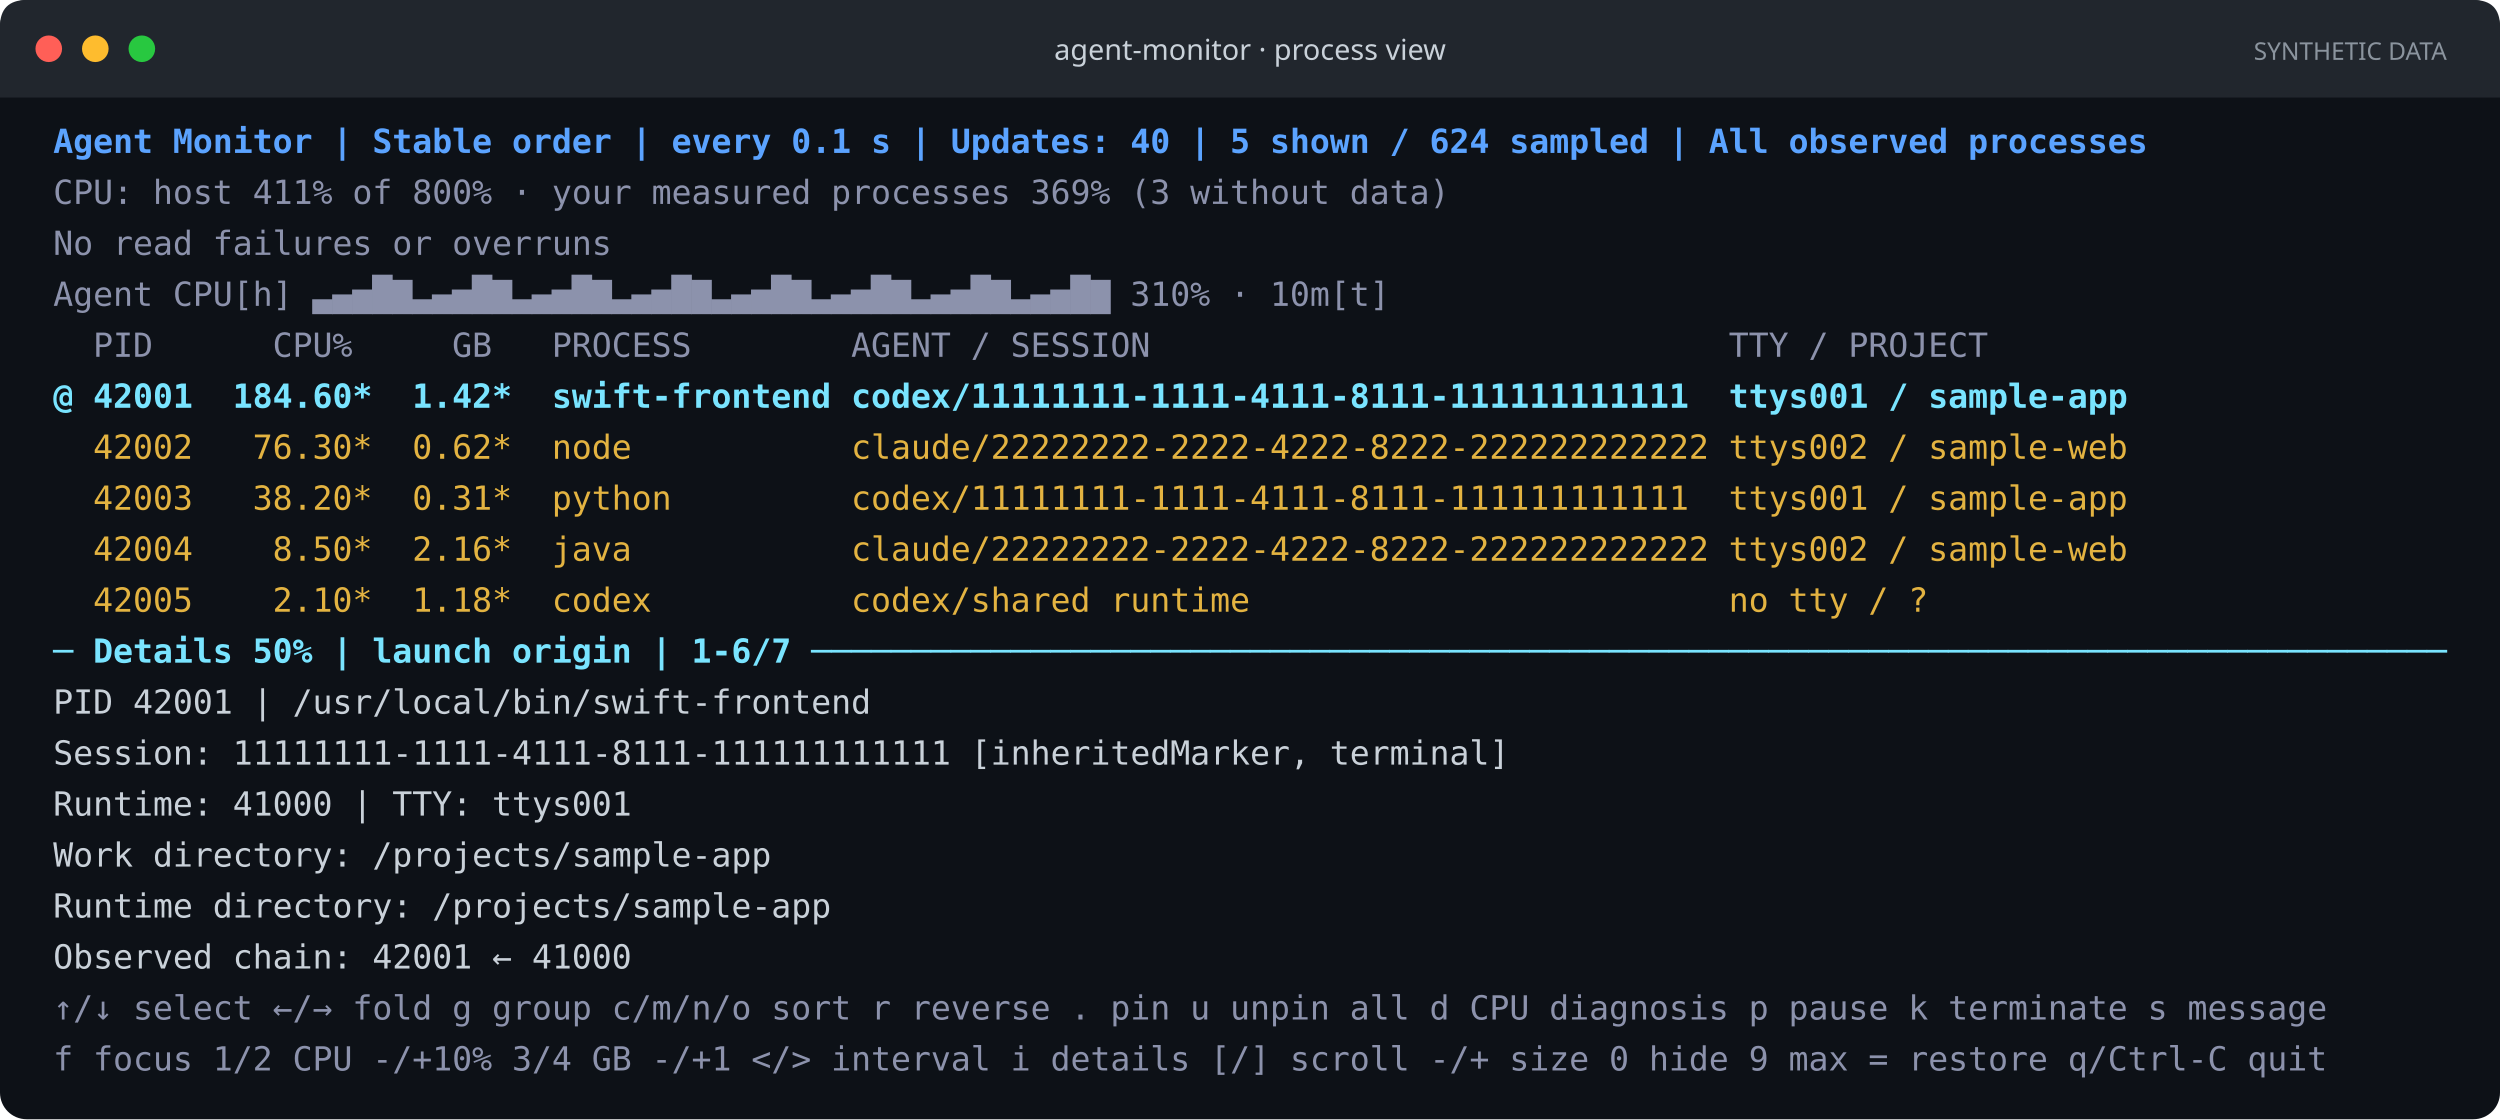
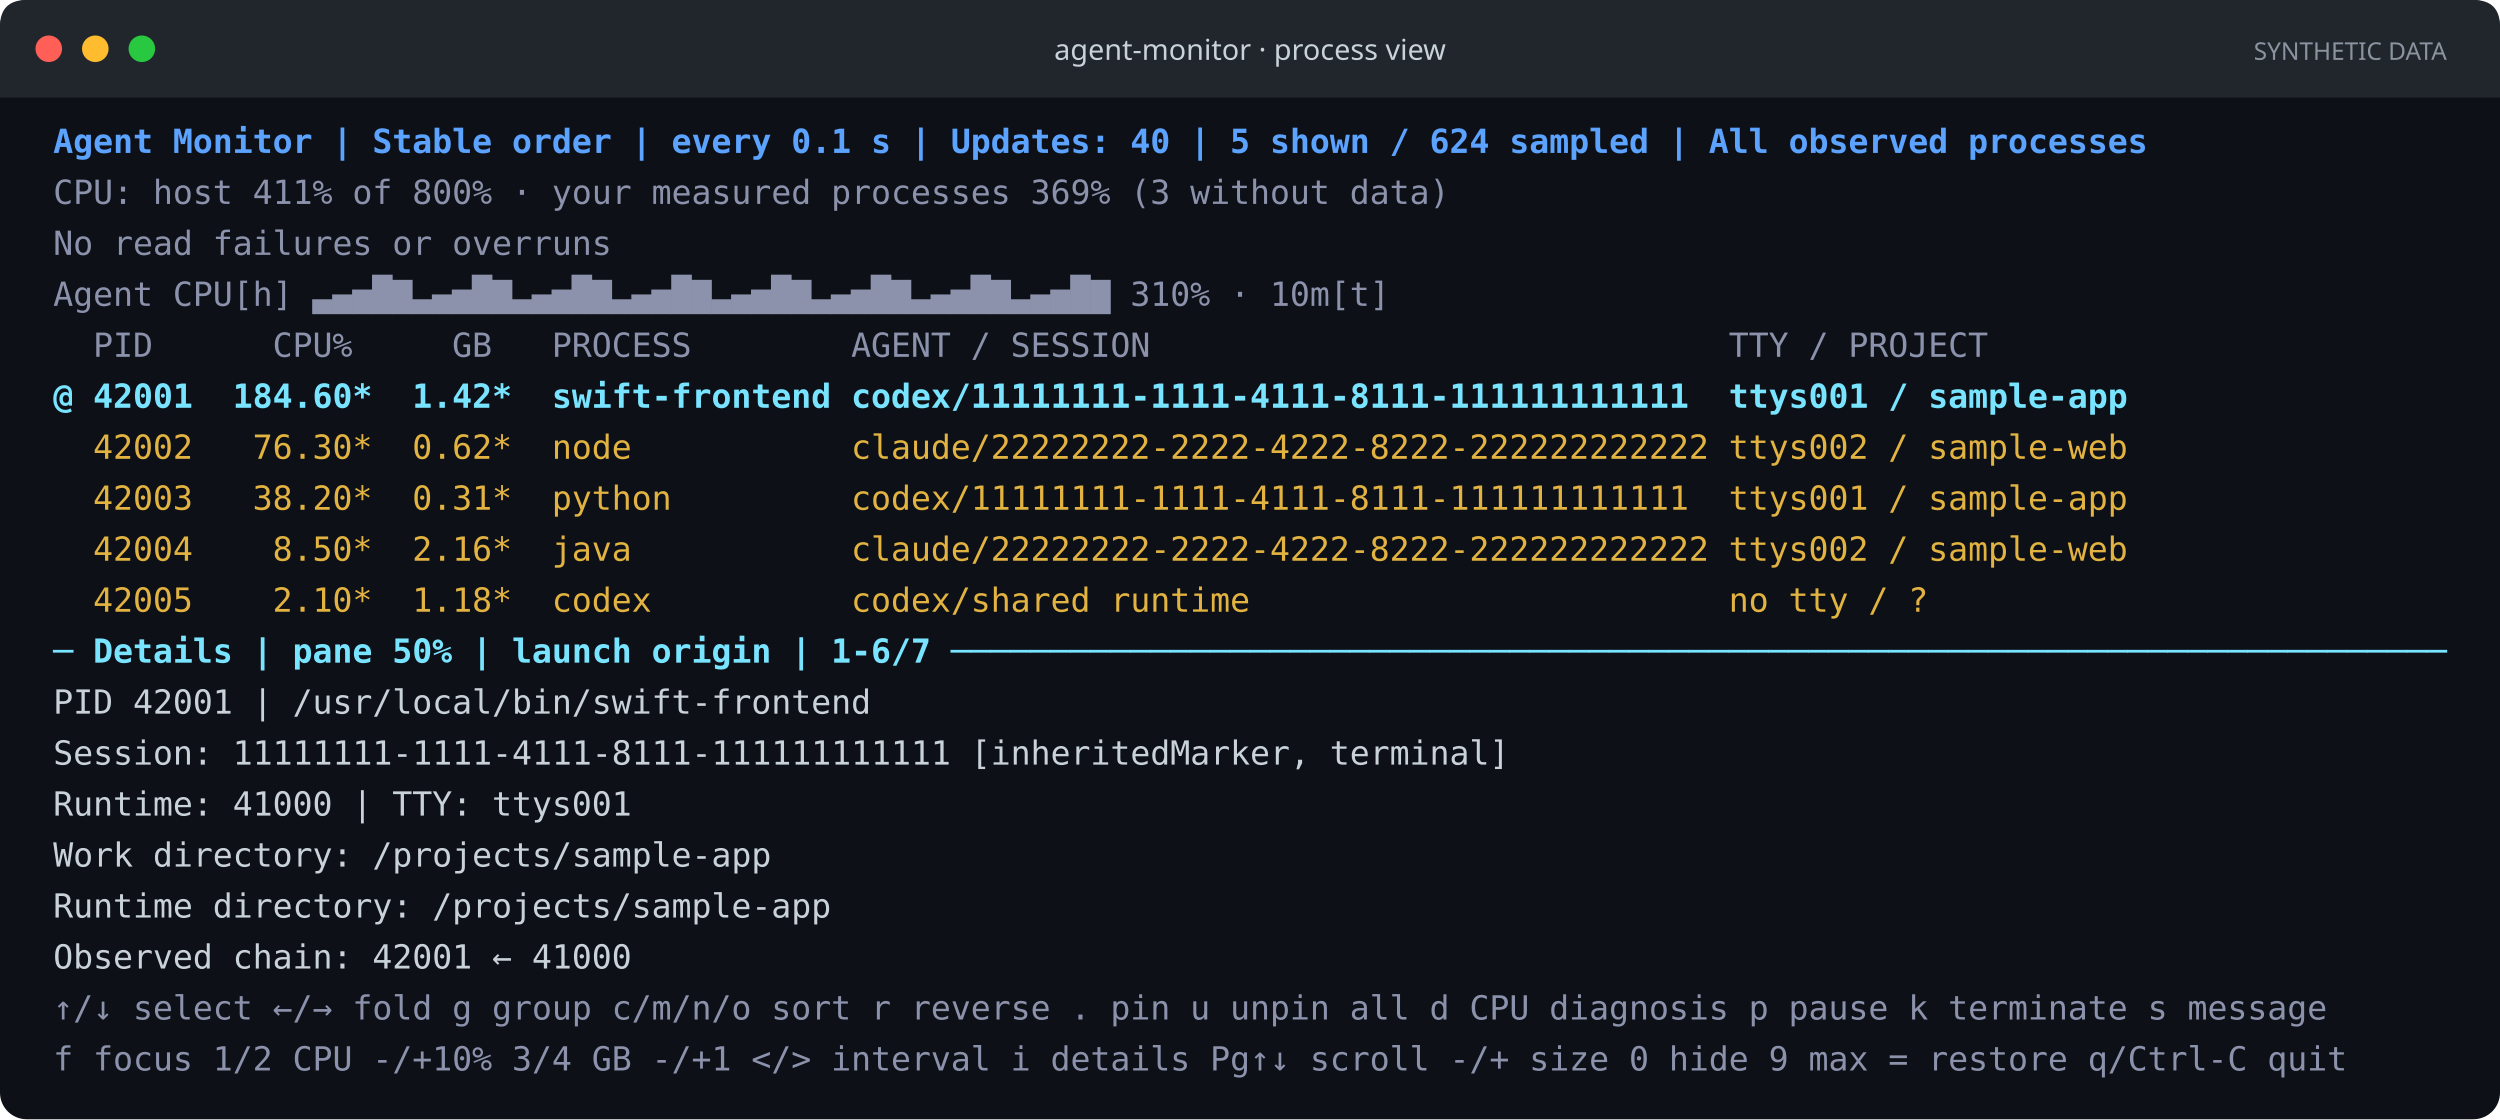
<svg xmlns="http://www.w3.org/2000/svg" width="1128" height="505" viewBox="0 0 1128 505" role="img" aria-labelledby="title description">
  <rect width="1128" height="505" rx="12" fill="#0d1117" />
  <path d="M12 0H1116Q1128 0 1128 12V44H0V12Q0 0 12 0Z" fill="#21262d" />
  <circle cx="22" cy="22" r="6" fill="#ff5f57" />
  <circle cx="43" cy="22" r="6" fill="#febc2e" />
  <circle cx="64" cy="22" r="6" fill="#28c840" />
  <text x="564" y="27" text-anchor="middle" fill="#c9d1d9" font-family="sans-serif" font-size="13">agent-monitor · process view</text>
  <text x="1104" y="27" text-anchor="end" fill="#8b949e" font-family="sans-serif" font-size="11">SYNTHETIC DATA</text>
  <g font-family="Menlo, DejaVu Sans Mono, monospace" font-size="15">
    <text y="69" fill="#5ba3ff" font-weight="bold" aria-label="Agent Monitor | Stable order | every 0.1 s | Updates: 40 | 5 shown / 624 sampled | All observed processes">
      <tspan x="24">A</tspan>
      <tspan x="33">g</tspan>
      <tspan x="42">e</tspan>
      <tspan x="51">n</tspan>
      <tspan x="60">t</tspan>
      <tspan x="78">M</tspan>
      <tspan x="87">o</tspan>
      <tspan x="96">n</tspan>
      <tspan x="105">i</tspan>
      <tspan x="114">t</tspan>
      <tspan x="123">o</tspan>
      <tspan x="132">r</tspan>
      <tspan x="150">|</tspan>
      <tspan x="168">S</tspan>
      <tspan x="177">t</tspan>
      <tspan x="186">a</tspan>
      <tspan x="195">b</tspan>
      <tspan x="204">l</tspan>
      <tspan x="213">e</tspan>
      <tspan x="231">o</tspan>
      <tspan x="240">r</tspan>
      <tspan x="249">d</tspan>
      <tspan x="258">e</tspan>
      <tspan x="267">r</tspan>
      <tspan x="285">|</tspan>
      <tspan x="303">e</tspan>
      <tspan x="312">v</tspan>
      <tspan x="321">e</tspan>
      <tspan x="330">r</tspan>
      <tspan x="339">y</tspan>
      <tspan x="357">0</tspan>
      <tspan x="366">.</tspan>
      <tspan x="375">1</tspan>
      <tspan x="393">s</tspan>
      <tspan x="411">|</tspan>
      <tspan x="429">U</tspan>
      <tspan x="438">p</tspan>
      <tspan x="447">d</tspan>
      <tspan x="456">a</tspan>
      <tspan x="465">t</tspan>
      <tspan x="474">e</tspan>
      <tspan x="483">s</tspan>
      <tspan x="492">:</tspan>
      <tspan x="510">4</tspan>
      <tspan x="519">0</tspan>
      <tspan x="537">|</tspan>
      <tspan x="555">5</tspan>
      <tspan x="573">s</tspan>
      <tspan x="582">h</tspan>
      <tspan x="591">o</tspan>
      <tspan x="600">w</tspan>
      <tspan x="609">n</tspan>
      <tspan x="627">/</tspan>
      <tspan x="645">6</tspan>
      <tspan x="654">2</tspan>
      <tspan x="663">4</tspan>
      <tspan x="681">s</tspan>
      <tspan x="690">a</tspan>
      <tspan x="699">m</tspan>
      <tspan x="708">p</tspan>
      <tspan x="717">l</tspan>
      <tspan x="726">e</tspan>
      <tspan x="735">d</tspan>
      <tspan x="753">|</tspan>
      <tspan x="771">A</tspan>
      <tspan x="780">l</tspan>
      <tspan x="789">l</tspan>
      <tspan x="807">o</tspan>
      <tspan x="816">b</tspan>
      <tspan x="825">s</tspan>
      <tspan x="834">e</tspan>
      <tspan x="843">r</tspan>
      <tspan x="852">v</tspan>
      <tspan x="861">e</tspan>
      <tspan x="870">d</tspan>
      <tspan x="888">p</tspan>
      <tspan x="897">r</tspan>
      <tspan x="906">o</tspan>
      <tspan x="915">c</tspan>
      <tspan x="924">e</tspan>
      <tspan x="933">s</tspan>
      <tspan x="942">s</tspan>
      <tspan x="951">e</tspan>
      <tspan x="960">s</tspan>
    </text>
    <text y="92" fill="#8c92ac" font-weight="normal" aria-label="CPU: host 411% of 800% · your measured processes 369% (3 without data)">
      <tspan x="24">C</tspan>
      <tspan x="33">P</tspan>
      <tspan x="42">U</tspan>
      <tspan x="51">:</tspan>
      <tspan x="69">h</tspan>
      <tspan x="78">o</tspan>
      <tspan x="87">s</tspan>
      <tspan x="96">t</tspan>
      <tspan x="114">4</tspan>
      <tspan x="123">1</tspan>
      <tspan x="132">1</tspan>
      <tspan x="141">%</tspan>
      <tspan x="159">o</tspan>
      <tspan x="168">f</tspan>
      <tspan x="186">8</tspan>
      <tspan x="195">0</tspan>
      <tspan x="204">0</tspan>
      <tspan x="213">%</tspan>
      <tspan x="231">·</tspan>
      <tspan x="249">y</tspan>
      <tspan x="258">o</tspan>
      <tspan x="267">u</tspan>
      <tspan x="276">r</tspan>
      <tspan x="294">m</tspan>
      <tspan x="303">e</tspan>
      <tspan x="312">a</tspan>
      <tspan x="321">s</tspan>
      <tspan x="330">u</tspan>
      <tspan x="339">r</tspan>
      <tspan x="348">e</tspan>
      <tspan x="357">d</tspan>
      <tspan x="375">p</tspan>
      <tspan x="384">r</tspan>
      <tspan x="393">o</tspan>
      <tspan x="402">c</tspan>
      <tspan x="411">e</tspan>
      <tspan x="420">s</tspan>
      <tspan x="429">s</tspan>
      <tspan x="438">e</tspan>
      <tspan x="447">s</tspan>
      <tspan x="465">3</tspan>
      <tspan x="474">6</tspan>
      <tspan x="483">9</tspan>
      <tspan x="492">%</tspan>
      <tspan x="510">(</tspan>
      <tspan x="519">3</tspan>
      <tspan x="537">w</tspan>
      <tspan x="546">i</tspan>
      <tspan x="555">t</tspan>
      <tspan x="564">h</tspan>
      <tspan x="573">o</tspan>
      <tspan x="582">u</tspan>
      <tspan x="591">t</tspan>
      <tspan x="609">d</tspan>
      <tspan x="618">a</tspan>
      <tspan x="627">t</tspan>
      <tspan x="636">a</tspan>
      <tspan x="645">)</tspan>
    </text>
    <text y="115" fill="#8c92ac" font-weight="normal" aria-label="No read failures or overruns">
      <tspan x="24">N</tspan>
      <tspan x="33">o</tspan>
      <tspan x="51">r</tspan>
      <tspan x="60">e</tspan>
      <tspan x="69">a</tspan>
      <tspan x="78">d</tspan>
      <tspan x="96">f</tspan>
      <tspan x="105">a</tspan>
      <tspan x="114">i</tspan>
      <tspan x="123">l</tspan>
      <tspan x="132">u</tspan>
      <tspan x="141">r</tspan>
      <tspan x="150">e</tspan>
      <tspan x="159">s</tspan>
      <tspan x="177">o</tspan>
      <tspan x="186">r</tspan>
      <tspan x="204">o</tspan>
      <tspan x="213">v</tspan>
      <tspan x="222">e</tspan>
      <tspan x="231">r</tspan>
      <tspan x="240">r</tspan>
      <tspan x="249">u</tspan>
      <tspan x="258">n</tspan>
      <tspan x="267">s</tspan>
    </text>
    <text y="138" fill="#8c92ac" font-weight="normal" aria-label="Agent CPU[h] ▃▄▅█▇▃▄▅█▇▃▄▅█▇▃▄▅█▇▃▄▅█▇▃▄▅█▇▃▄▅█▇▃▄▅█▇ 310% · 10m[t]">
      <tspan x="24">A</tspan>
      <tspan x="33">g</tspan>
      <tspan x="42">e</tspan>
      <tspan x="51">n</tspan>
      <tspan x="60">t</tspan>
      <tspan x="78">C</tspan>
      <tspan x="87">P</tspan>
      <tspan x="96">U</tspan>
      <tspan x="105">[</tspan>
      <tspan x="114">h</tspan>
      <tspan x="123">]</tspan>
      <tspan x="141">▃</tspan>
      <tspan x="150">▄</tspan>
      <tspan x="159">▅</tspan>
      <tspan x="168">█</tspan>
      <tspan x="177">▇</tspan>
      <tspan x="186">▃</tspan>
      <tspan x="195">▄</tspan>
      <tspan x="204">▅</tspan>
      <tspan x="213">█</tspan>
      <tspan x="222">▇</tspan>
      <tspan x="231">▃</tspan>
      <tspan x="240">▄</tspan>
      <tspan x="249">▅</tspan>
      <tspan x="258">█</tspan>
      <tspan x="267">▇</tspan>
      <tspan x="276">▃</tspan>
      <tspan x="285">▄</tspan>
      <tspan x="294">▅</tspan>
      <tspan x="303">█</tspan>
      <tspan x="312">▇</tspan>
      <tspan x="321">▃</tspan>
      <tspan x="330">▄</tspan>
      <tspan x="339">▅</tspan>
      <tspan x="348">█</tspan>
      <tspan x="357">▇</tspan>
      <tspan x="366">▃</tspan>
      <tspan x="375">▄</tspan>
      <tspan x="384">▅</tspan>
      <tspan x="393">█</tspan>
      <tspan x="402">▇</tspan>
      <tspan x="411">▃</tspan>
      <tspan x="420">▄</tspan>
      <tspan x="429">▅</tspan>
      <tspan x="438">█</tspan>
      <tspan x="447">▇</tspan>
      <tspan x="456">▃</tspan>
      <tspan x="465">▄</tspan>
      <tspan x="474">▅</tspan>
      <tspan x="483">█</tspan>
      <tspan x="492">▇</tspan>
      <tspan x="510">3</tspan>
      <tspan x="519">1</tspan>
      <tspan x="528">0</tspan>
      <tspan x="537">%</tspan>
      <tspan x="555">·</tspan>
      <tspan x="573">1</tspan>
      <tspan x="582">0</tspan>
      <tspan x="591">m</tspan>
      <tspan x="600">[</tspan>
      <tspan x="609">t</tspan>
      <tspan x="618">]</tspan>
    </text>
    <text y="161" fill="#8c92ac" font-weight="normal" aria-label="  PID      CPU%     GB   PROCESS        AGENT / SESSION                             TTY / PROJECT">
      <tspan x="42">P</tspan>
      <tspan x="51">I</tspan>
      <tspan x="60">D</tspan>
      <tspan x="123">C</tspan>
      <tspan x="132">P</tspan>
      <tspan x="141">U</tspan>
      <tspan x="150">%</tspan>
      <tspan x="204">G</tspan>
      <tspan x="213">B</tspan>
      <tspan x="249">P</tspan>
      <tspan x="258">R</tspan>
      <tspan x="267">O</tspan>
      <tspan x="276">C</tspan>
      <tspan x="285">E</tspan>
      <tspan x="294">S</tspan>
      <tspan x="303">S</tspan>
      <tspan x="384">A</tspan>
      <tspan x="393">G</tspan>
      <tspan x="402">E</tspan>
      <tspan x="411">N</tspan>
      <tspan x="420">T</tspan>
      <tspan x="438">/</tspan>
      <tspan x="456">S</tspan>
      <tspan x="465">E</tspan>
      <tspan x="474">S</tspan>
      <tspan x="483">S</tspan>
      <tspan x="492">I</tspan>
      <tspan x="501">O</tspan>
      <tspan x="510">N</tspan>
      <tspan x="780">T</tspan>
      <tspan x="789">T</tspan>
      <tspan x="798">Y</tspan>
      <tspan x="816">/</tspan>
      <tspan x="834">P</tspan>
      <tspan x="843">R</tspan>
      <tspan x="852">O</tspan>
      <tspan x="861">J</tspan>
      <tspan x="870">E</tspan>
      <tspan x="879">C</tspan>
      <tspan x="888">T</tspan>
    </text>
    <text y="184" fill="#79e4ff" font-weight="bold" aria-label="@ 42001  184.60*  1.42*  swift-frontend codex/11111111-1111-4111-8111-111111111111  ttys001 / sample-app">
      <tspan x="24">@</tspan>
      <tspan x="42">4</tspan>
      <tspan x="51">2</tspan>
      <tspan x="60">0</tspan>
      <tspan x="69">0</tspan>
      <tspan x="78">1</tspan>
      <tspan x="105">1</tspan>
      <tspan x="114">8</tspan>
      <tspan x="123">4</tspan>
      <tspan x="132">.</tspan>
      <tspan x="141">6</tspan>
      <tspan x="150">0</tspan>
      <tspan x="159">*</tspan>
      <tspan x="186">1</tspan>
      <tspan x="195">.</tspan>
      <tspan x="204">4</tspan>
      <tspan x="213">2</tspan>
      <tspan x="222">*</tspan>
      <tspan x="249">s</tspan>
      <tspan x="258">w</tspan>
      <tspan x="267">i</tspan>
      <tspan x="276">f</tspan>
      <tspan x="285">t</tspan>
      <tspan x="294">-</tspan>
      <tspan x="303">f</tspan>
      <tspan x="312">r</tspan>
      <tspan x="321">o</tspan>
      <tspan x="330">n</tspan>
      <tspan x="339">t</tspan>
      <tspan x="348">e</tspan>
      <tspan x="357">n</tspan>
      <tspan x="366">d</tspan>
      <tspan x="384">c</tspan>
      <tspan x="393">o</tspan>
      <tspan x="402">d</tspan>
      <tspan x="411">e</tspan>
      <tspan x="420">x</tspan>
      <tspan x="429">/</tspan>
      <tspan x="438">1</tspan>
      <tspan x="447">1</tspan>
      <tspan x="456">1</tspan>
      <tspan x="465">1</tspan>
      <tspan x="474">1</tspan>
      <tspan x="483">1</tspan>
      <tspan x="492">1</tspan>
      <tspan x="501">1</tspan>
      <tspan x="510">-</tspan>
      <tspan x="519">1</tspan>
      <tspan x="528">1</tspan>
      <tspan x="537">1</tspan>
      <tspan x="546">1</tspan>
      <tspan x="555">-</tspan>
      <tspan x="564">4</tspan>
      <tspan x="573">1</tspan>
      <tspan x="582">1</tspan>
      <tspan x="591">1</tspan>
      <tspan x="600">-</tspan>
      <tspan x="609">8</tspan>
      <tspan x="618">1</tspan>
      <tspan x="627">1</tspan>
      <tspan x="636">1</tspan>
      <tspan x="645">-</tspan>
      <tspan x="654">1</tspan>
      <tspan x="663">1</tspan>
      <tspan x="672">1</tspan>
      <tspan x="681">1</tspan>
      <tspan x="690">1</tspan>
      <tspan x="699">1</tspan>
      <tspan x="708">1</tspan>
      <tspan x="717">1</tspan>
      <tspan x="726">1</tspan>
      <tspan x="735">1</tspan>
      <tspan x="744">1</tspan>
      <tspan x="753">1</tspan>
      <tspan x="780">t</tspan>
      <tspan x="789">t</tspan>
      <tspan x="798">y</tspan>
      <tspan x="807">s</tspan>
      <tspan x="816">0</tspan>
      <tspan x="825">0</tspan>
      <tspan x="834">1</tspan>
      <tspan x="852">/</tspan>
      <tspan x="870">s</tspan>
      <tspan x="879">a</tspan>
      <tspan x="888">m</tspan>
      <tspan x="897">p</tspan>
      <tspan x="906">l</tspan>
      <tspan x="915">e</tspan>
      <tspan x="924">-</tspan>
      <tspan x="933">a</tspan>
      <tspan x="942">p</tspan>
      <tspan x="951">p</tspan>
    </text>
    <text y="207" fill="#e3b341" font-weight="normal" aria-label="  42002   76.30*  0.62*  node           claude/22222222-2222-4222-8222-222222222222 ttys002 / sample-web">
      <tspan x="42">4</tspan>
      <tspan x="51">2</tspan>
      <tspan x="60">0</tspan>
      <tspan x="69">0</tspan>
      <tspan x="78">2</tspan>
      <tspan x="114">7</tspan>
      <tspan x="123">6</tspan>
      <tspan x="132">.</tspan>
      <tspan x="141">3</tspan>
      <tspan x="150">0</tspan>
      <tspan x="159">*</tspan>
      <tspan x="186">0</tspan>
      <tspan x="195">.</tspan>
      <tspan x="204">6</tspan>
      <tspan x="213">2</tspan>
      <tspan x="222">*</tspan>
      <tspan x="249">n</tspan>
      <tspan x="258">o</tspan>
      <tspan x="267">d</tspan>
      <tspan x="276">e</tspan>
      <tspan x="384">c</tspan>
      <tspan x="393">l</tspan>
      <tspan x="402">a</tspan>
      <tspan x="411">u</tspan>
      <tspan x="420">d</tspan>
      <tspan x="429">e</tspan>
      <tspan x="438">/</tspan>
      <tspan x="447">2</tspan>
      <tspan x="456">2</tspan>
      <tspan x="465">2</tspan>
      <tspan x="474">2</tspan>
      <tspan x="483">2</tspan>
      <tspan x="492">2</tspan>
      <tspan x="501">2</tspan>
      <tspan x="510">2</tspan>
      <tspan x="519">-</tspan>
      <tspan x="528">2</tspan>
      <tspan x="537">2</tspan>
      <tspan x="546">2</tspan>
      <tspan x="555">2</tspan>
      <tspan x="564">-</tspan>
      <tspan x="573">4</tspan>
      <tspan x="582">2</tspan>
      <tspan x="591">2</tspan>
      <tspan x="600">2</tspan>
      <tspan x="609">-</tspan>
      <tspan x="618">8</tspan>
      <tspan x="627">2</tspan>
      <tspan x="636">2</tspan>
      <tspan x="645">2</tspan>
      <tspan x="654">-</tspan>
      <tspan x="663">2</tspan>
      <tspan x="672">2</tspan>
      <tspan x="681">2</tspan>
      <tspan x="690">2</tspan>
      <tspan x="699">2</tspan>
      <tspan x="708">2</tspan>
      <tspan x="717">2</tspan>
      <tspan x="726">2</tspan>
      <tspan x="735">2</tspan>
      <tspan x="744">2</tspan>
      <tspan x="753">2</tspan>
      <tspan x="762">2</tspan>
      <tspan x="780">t</tspan>
      <tspan x="789">t</tspan>
      <tspan x="798">y</tspan>
      <tspan x="807">s</tspan>
      <tspan x="816">0</tspan>
      <tspan x="825">0</tspan>
      <tspan x="834">2</tspan>
      <tspan x="852">/</tspan>
      <tspan x="870">s</tspan>
      <tspan x="879">a</tspan>
      <tspan x="888">m</tspan>
      <tspan x="897">p</tspan>
      <tspan x="906">l</tspan>
      <tspan x="915">e</tspan>
      <tspan x="924">-</tspan>
      <tspan x="933">w</tspan>
      <tspan x="942">e</tspan>
      <tspan x="951">b</tspan>
    </text>
    <text y="230" fill="#e3b341" font-weight="normal" aria-label="  42003   38.20*  0.31*  python         codex/11111111-1111-4111-8111-111111111111  ttys001 / sample-app">
      <tspan x="42">4</tspan>
      <tspan x="51">2</tspan>
      <tspan x="60">0</tspan>
      <tspan x="69">0</tspan>
      <tspan x="78">3</tspan>
      <tspan x="114">3</tspan>
      <tspan x="123">8</tspan>
      <tspan x="132">.</tspan>
      <tspan x="141">2</tspan>
      <tspan x="150">0</tspan>
      <tspan x="159">*</tspan>
      <tspan x="186">0</tspan>
      <tspan x="195">.</tspan>
      <tspan x="204">3</tspan>
      <tspan x="213">1</tspan>
      <tspan x="222">*</tspan>
      <tspan x="249">p</tspan>
      <tspan x="258">y</tspan>
      <tspan x="267">t</tspan>
      <tspan x="276">h</tspan>
      <tspan x="285">o</tspan>
      <tspan x="294">n</tspan>
      <tspan x="384">c</tspan>
      <tspan x="393">o</tspan>
      <tspan x="402">d</tspan>
      <tspan x="411">e</tspan>
      <tspan x="420">x</tspan>
      <tspan x="429">/</tspan>
      <tspan x="438">1</tspan>
      <tspan x="447">1</tspan>
      <tspan x="456">1</tspan>
      <tspan x="465">1</tspan>
      <tspan x="474">1</tspan>
      <tspan x="483">1</tspan>
      <tspan x="492">1</tspan>
      <tspan x="501">1</tspan>
      <tspan x="510">-</tspan>
      <tspan x="519">1</tspan>
      <tspan x="528">1</tspan>
      <tspan x="537">1</tspan>
      <tspan x="546">1</tspan>
      <tspan x="555">-</tspan>
      <tspan x="564">4</tspan>
      <tspan x="573">1</tspan>
      <tspan x="582">1</tspan>
      <tspan x="591">1</tspan>
      <tspan x="600">-</tspan>
      <tspan x="609">8</tspan>
      <tspan x="618">1</tspan>
      <tspan x="627">1</tspan>
      <tspan x="636">1</tspan>
      <tspan x="645">-</tspan>
      <tspan x="654">1</tspan>
      <tspan x="663">1</tspan>
      <tspan x="672">1</tspan>
      <tspan x="681">1</tspan>
      <tspan x="690">1</tspan>
      <tspan x="699">1</tspan>
      <tspan x="708">1</tspan>
      <tspan x="717">1</tspan>
      <tspan x="726">1</tspan>
      <tspan x="735">1</tspan>
      <tspan x="744">1</tspan>
      <tspan x="753">1</tspan>
      <tspan x="780">t</tspan>
      <tspan x="789">t</tspan>
      <tspan x="798">y</tspan>
      <tspan x="807">s</tspan>
      <tspan x="816">0</tspan>
      <tspan x="825">0</tspan>
      <tspan x="834">1</tspan>
      <tspan x="852">/</tspan>
      <tspan x="870">s</tspan>
      <tspan x="879">a</tspan>
      <tspan x="888">m</tspan>
      <tspan x="897">p</tspan>
      <tspan x="906">l</tspan>
      <tspan x="915">e</tspan>
      <tspan x="924">-</tspan>
      <tspan x="933">a</tspan>
      <tspan x="942">p</tspan>
      <tspan x="951">p</tspan>
    </text>
    <text y="253" fill="#e3b341" font-weight="normal" aria-label="  42004    8.50*  2.16*  java           claude/22222222-2222-4222-8222-222222222222 ttys002 / sample-web">
      <tspan x="42">4</tspan>
      <tspan x="51">2</tspan>
      <tspan x="60">0</tspan>
      <tspan x="69">0</tspan>
      <tspan x="78">4</tspan>
      <tspan x="123">8</tspan>
      <tspan x="132">.</tspan>
      <tspan x="141">5</tspan>
      <tspan x="150">0</tspan>
      <tspan x="159">*</tspan>
      <tspan x="186">2</tspan>
      <tspan x="195">.</tspan>
      <tspan x="204">1</tspan>
      <tspan x="213">6</tspan>
      <tspan x="222">*</tspan>
      <tspan x="249">j</tspan>
      <tspan x="258">a</tspan>
      <tspan x="267">v</tspan>
      <tspan x="276">a</tspan>
      <tspan x="384">c</tspan>
      <tspan x="393">l</tspan>
      <tspan x="402">a</tspan>
      <tspan x="411">u</tspan>
      <tspan x="420">d</tspan>
      <tspan x="429">e</tspan>
      <tspan x="438">/</tspan>
      <tspan x="447">2</tspan>
      <tspan x="456">2</tspan>
      <tspan x="465">2</tspan>
      <tspan x="474">2</tspan>
      <tspan x="483">2</tspan>
      <tspan x="492">2</tspan>
      <tspan x="501">2</tspan>
      <tspan x="510">2</tspan>
      <tspan x="519">-</tspan>
      <tspan x="528">2</tspan>
      <tspan x="537">2</tspan>
      <tspan x="546">2</tspan>
      <tspan x="555">2</tspan>
      <tspan x="564">-</tspan>
      <tspan x="573">4</tspan>
      <tspan x="582">2</tspan>
      <tspan x="591">2</tspan>
      <tspan x="600">2</tspan>
      <tspan x="609">-</tspan>
      <tspan x="618">8</tspan>
      <tspan x="627">2</tspan>
      <tspan x="636">2</tspan>
      <tspan x="645">2</tspan>
      <tspan x="654">-</tspan>
      <tspan x="663">2</tspan>
      <tspan x="672">2</tspan>
      <tspan x="681">2</tspan>
      <tspan x="690">2</tspan>
      <tspan x="699">2</tspan>
      <tspan x="708">2</tspan>
      <tspan x="717">2</tspan>
      <tspan x="726">2</tspan>
      <tspan x="735">2</tspan>
      <tspan x="744">2</tspan>
      <tspan x="753">2</tspan>
      <tspan x="762">2</tspan>
      <tspan x="780">t</tspan>
      <tspan x="789">t</tspan>
      <tspan x="798">y</tspan>
      <tspan x="807">s</tspan>
      <tspan x="816">0</tspan>
      <tspan x="825">0</tspan>
      <tspan x="834">2</tspan>
      <tspan x="852">/</tspan>
      <tspan x="870">s</tspan>
      <tspan x="879">a</tspan>
      <tspan x="888">m</tspan>
      <tspan x="897">p</tspan>
      <tspan x="906">l</tspan>
      <tspan x="915">e</tspan>
      <tspan x="924">-</tspan>
      <tspan x="933">w</tspan>
      <tspan x="942">e</tspan>
      <tspan x="951">b</tspan>
    </text>
    <text y="276" fill="#e3b341" font-weight="normal" aria-label="  42005    2.10*  1.18*  codex          codex/shared runtime                        no tty / ?">
      <tspan x="42">4</tspan>
      <tspan x="51">2</tspan>
      <tspan x="60">0</tspan>
      <tspan x="69">0</tspan>
      <tspan x="78">5</tspan>
      <tspan x="123">2</tspan>
      <tspan x="132">.</tspan>
      <tspan x="141">1</tspan>
      <tspan x="150">0</tspan>
      <tspan x="159">*</tspan>
      <tspan x="186">1</tspan>
      <tspan x="195">.</tspan>
      <tspan x="204">1</tspan>
      <tspan x="213">8</tspan>
      <tspan x="222">*</tspan>
      <tspan x="249">c</tspan>
      <tspan x="258">o</tspan>
      <tspan x="267">d</tspan>
      <tspan x="276">e</tspan>
      <tspan x="285">x</tspan>
      <tspan x="384">c</tspan>
      <tspan x="393">o</tspan>
      <tspan x="402">d</tspan>
      <tspan x="411">e</tspan>
      <tspan x="420">x</tspan>
      <tspan x="429">/</tspan>
      <tspan x="438">s</tspan>
      <tspan x="447">h</tspan>
      <tspan x="456">a</tspan>
      <tspan x="465">r</tspan>
      <tspan x="474">e</tspan>
      <tspan x="483">d</tspan>
      <tspan x="501">r</tspan>
      <tspan x="510">u</tspan>
      <tspan x="519">n</tspan>
      <tspan x="528">t</tspan>
      <tspan x="537">i</tspan>
      <tspan x="546">m</tspan>
      <tspan x="555">e</tspan>
      <tspan x="780">n</tspan>
      <tspan x="789">o</tspan>
      <tspan x="807">t</tspan>
      <tspan x="816">t</tspan>
      <tspan x="825">y</tspan>
      <tspan x="843">/</tspan>
      <tspan x="861">?</tspan>
    </text>
-     <text y="299" fill="#79e4ff" font-weight="bold" aria-label="─ Details 50% | launch origin | 1-6/7 ──────────────────────────────────────────────────────────────────────────────────">
+     <text y="299" fill="#79e4ff" font-weight="bold" aria-label="─ Details | pane 50% | launch origin | 1-6/7 ───────────────────────────────────────────────────────────────────────────">
      <tspan x="24">─</tspan>
      <tspan x="42">D</tspan>
      <tspan x="51">e</tspan>
      <tspan x="60">t</tspan>
      <tspan x="69">a</tspan>
      <tspan x="78">i</tspan>
      <tspan x="87">l</tspan>
      <tspan x="96">s</tspan>
-       <tspan x="114">5</tspan>
-       <tspan x="123">0</tspan>
-       <tspan x="132">%</tspan>
-       <tspan x="150">|</tspan>
-       <tspan x="168">l</tspan>
-       <tspan x="177">a</tspan>
-       <tspan x="186">u</tspan>
-       <tspan x="195">n</tspan>
-       <tspan x="204">c</tspan>
-       <tspan x="213">h</tspan>
-       <tspan x="231">o</tspan>
-       <tspan x="240">r</tspan>
-       <tspan x="249">i</tspan>
-       <tspan x="258">g</tspan>
-       <tspan x="267">i</tspan>
-       <tspan x="276">n</tspan>
-       <tspan x="294">|</tspan>
-       <tspan x="312">1</tspan>
-       <tspan x="321">-</tspan>
-       <tspan x="330">6</tspan>
-       <tspan x="339">/</tspan>
-       <tspan x="348">7</tspan>
-       <tspan x="366">─</tspan>
-       <tspan x="375">─</tspan>
-       <tspan x="384">─</tspan>
-       <tspan x="393">─</tspan>
-       <tspan x="402">─</tspan>
-       <tspan x="411">─</tspan>
-       <tspan x="420">─</tspan>
+       <tspan x="114">|</tspan>
+       <tspan x="132">p</tspan>
+       <tspan x="141">a</tspan>
+       <tspan x="150">n</tspan>
+       <tspan x="159">e</tspan>
+       <tspan x="177">5</tspan>
+       <tspan x="186">0</tspan>
+       <tspan x="195">%</tspan>
+       <tspan x="213">|</tspan>
+       <tspan x="231">l</tspan>
+       <tspan x="240">a</tspan>
+       <tspan x="249">u</tspan>
+       <tspan x="258">n</tspan>
+       <tspan x="267">c</tspan>
+       <tspan x="276">h</tspan>
+       <tspan x="294">o</tspan>
+       <tspan x="303">r</tspan>
+       <tspan x="312">i</tspan>
+       <tspan x="321">g</tspan>
+       <tspan x="330">i</tspan>
+       <tspan x="339">n</tspan>
+       <tspan x="357">|</tspan>
+       <tspan x="375">1</tspan>
+       <tspan x="384">-</tspan>
+       <tspan x="393">6</tspan>
+       <tspan x="402">/</tspan>
+       <tspan x="411">7</tspan>
      <tspan x="429">─</tspan>
      <tspan x="438">─</tspan>
      <tspan x="447">─</tspan>
      <tspan x="456">─</tspan>
      <tspan x="465">─</tspan>
      <tspan x="474">─</tspan>
      <tspan x="483">─</tspan>
      <tspan x="492">─</tspan>
      <tspan x="501">─</tspan>
      <tspan x="510">─</tspan>
      <tspan x="519">─</tspan>
      <tspan x="528">─</tspan>
      <tspan x="537">─</tspan>
      <tspan x="546">─</tspan>
      <tspan x="555">─</tspan>
      <tspan x="564">─</tspan>
      <tspan x="573">─</tspan>
      <tspan x="582">─</tspan>
      <tspan x="591">─</tspan>
      <tspan x="600">─</tspan>
      <tspan x="609">─</tspan>
      <tspan x="618">─</tspan>
      <tspan x="627">─</tspan>
      <tspan x="636">─</tspan>
      <tspan x="645">─</tspan>
      <tspan x="654">─</tspan>
      <tspan x="663">─</tspan>
      <tspan x="672">─</tspan>
      <tspan x="681">─</tspan>
      <tspan x="690">─</tspan>
      <tspan x="699">─</tspan>
      <tspan x="708">─</tspan>
      <tspan x="717">─</tspan>
      <tspan x="726">─</tspan>
      <tspan x="735">─</tspan>
      <tspan x="744">─</tspan>
      <tspan x="753">─</tspan>
      <tspan x="762">─</tspan>
      <tspan x="771">─</tspan>
      <tspan x="780">─</tspan>
      <tspan x="789">─</tspan>
      <tspan x="798">─</tspan>
      <tspan x="807">─</tspan>
      <tspan x="816">─</tspan>
      <tspan x="825">─</tspan>
      <tspan x="834">─</tspan>
      <tspan x="843">─</tspan>
      <tspan x="852">─</tspan>
      <tspan x="861">─</tspan>
      <tspan x="870">─</tspan>
      <tspan x="879">─</tspan>
      <tspan x="888">─</tspan>
      <tspan x="897">─</tspan>
      <tspan x="906">─</tspan>
      <tspan x="915">─</tspan>
      <tspan x="924">─</tspan>
      <tspan x="933">─</tspan>
      <tspan x="942">─</tspan>
      <tspan x="951">─</tspan>
      <tspan x="960">─</tspan>
      <tspan x="969">─</tspan>
      <tspan x="978">─</tspan>
      <tspan x="987">─</tspan>
      <tspan x="996">─</tspan>
      <tspan x="1005">─</tspan>
      <tspan x="1014">─</tspan>
      <tspan x="1023">─</tspan>
      <tspan x="1032">─</tspan>
      <tspan x="1041">─</tspan>
      <tspan x="1050">─</tspan>
      <tspan x="1059">─</tspan>
      <tspan x="1068">─</tspan>
      <tspan x="1077">─</tspan>
      <tspan x="1086">─</tspan>
      <tspan x="1095">─</tspan>
    </text>
    <text y="322" fill="#c9d1d9" font-weight="normal" aria-label="PID 42001 | /usr/local/bin/swift-frontend">
      <tspan x="24">P</tspan>
      <tspan x="33">I</tspan>
      <tspan x="42">D</tspan>
      <tspan x="60">4</tspan>
      <tspan x="69">2</tspan>
      <tspan x="78">0</tspan>
      <tspan x="87">0</tspan>
      <tspan x="96">1</tspan>
      <tspan x="114">|</tspan>
      <tspan x="132">/</tspan>
      <tspan x="141">u</tspan>
      <tspan x="150">s</tspan>
      <tspan x="159">r</tspan>
      <tspan x="168">/</tspan>
      <tspan x="177">l</tspan>
      <tspan x="186">o</tspan>
      <tspan x="195">c</tspan>
      <tspan x="204">a</tspan>
      <tspan x="213">l</tspan>
      <tspan x="222">/</tspan>
      <tspan x="231">b</tspan>
      <tspan x="240">i</tspan>
      <tspan x="249">n</tspan>
      <tspan x="258">/</tspan>
      <tspan x="267">s</tspan>
      <tspan x="276">w</tspan>
      <tspan x="285">i</tspan>
      <tspan x="294">f</tspan>
      <tspan x="303">t</tspan>
      <tspan x="312">-</tspan>
      <tspan x="321">f</tspan>
      <tspan x="330">r</tspan>
      <tspan x="339">o</tspan>
      <tspan x="348">n</tspan>
      <tspan x="357">t</tspan>
      <tspan x="366">e</tspan>
      <tspan x="375">n</tspan>
      <tspan x="384">d</tspan>
    </text>
    <text y="345" fill="#c9d1d9" font-weight="normal" aria-label="Session: 11111111-1111-4111-8111-111111111111 [inheritedMarker, terminal]">
      <tspan x="24">S</tspan>
      <tspan x="33">e</tspan>
      <tspan x="42">s</tspan>
      <tspan x="51">s</tspan>
      <tspan x="60">i</tspan>
      <tspan x="69">o</tspan>
      <tspan x="78">n</tspan>
      <tspan x="87">:</tspan>
      <tspan x="105">1</tspan>
      <tspan x="114">1</tspan>
      <tspan x="123">1</tspan>
      <tspan x="132">1</tspan>
      <tspan x="141">1</tspan>
      <tspan x="150">1</tspan>
      <tspan x="159">1</tspan>
      <tspan x="168">1</tspan>
      <tspan x="177">-</tspan>
      <tspan x="186">1</tspan>
      <tspan x="195">1</tspan>
      <tspan x="204">1</tspan>
      <tspan x="213">1</tspan>
      <tspan x="222">-</tspan>
      <tspan x="231">4</tspan>
      <tspan x="240">1</tspan>
      <tspan x="249">1</tspan>
      <tspan x="258">1</tspan>
      <tspan x="267">-</tspan>
      <tspan x="276">8</tspan>
      <tspan x="285">1</tspan>
      <tspan x="294">1</tspan>
      <tspan x="303">1</tspan>
      <tspan x="312">-</tspan>
      <tspan x="321">1</tspan>
      <tspan x="330">1</tspan>
      <tspan x="339">1</tspan>
      <tspan x="348">1</tspan>
      <tspan x="357">1</tspan>
      <tspan x="366">1</tspan>
      <tspan x="375">1</tspan>
      <tspan x="384">1</tspan>
      <tspan x="393">1</tspan>
      <tspan x="402">1</tspan>
      <tspan x="411">1</tspan>
      <tspan x="420">1</tspan>
      <tspan x="438">[</tspan>
      <tspan x="447">i</tspan>
      <tspan x="456">n</tspan>
      <tspan x="465">h</tspan>
      <tspan x="474">e</tspan>
      <tspan x="483">r</tspan>
      <tspan x="492">i</tspan>
      <tspan x="501">t</tspan>
      <tspan x="510">e</tspan>
      <tspan x="519">d</tspan>
      <tspan x="528">M</tspan>
      <tspan x="537">a</tspan>
      <tspan x="546">r</tspan>
      <tspan x="555">k</tspan>
      <tspan x="564">e</tspan>
      <tspan x="573">r</tspan>
      <tspan x="582">,</tspan>
      <tspan x="600">t</tspan>
      <tspan x="609">e</tspan>
      <tspan x="618">r</tspan>
      <tspan x="627">m</tspan>
      <tspan x="636">i</tspan>
      <tspan x="645">n</tspan>
      <tspan x="654">a</tspan>
      <tspan x="663">l</tspan>
      <tspan x="672">]</tspan>
    </text>
    <text y="368" fill="#c9d1d9" font-weight="normal" aria-label="Runtime: 41000 | TTY: ttys001">
      <tspan x="24">R</tspan>
      <tspan x="33">u</tspan>
      <tspan x="42">n</tspan>
      <tspan x="51">t</tspan>
      <tspan x="60">i</tspan>
      <tspan x="69">m</tspan>
      <tspan x="78">e</tspan>
      <tspan x="87">:</tspan>
      <tspan x="105">4</tspan>
      <tspan x="114">1</tspan>
      <tspan x="123">0</tspan>
      <tspan x="132">0</tspan>
      <tspan x="141">0</tspan>
      <tspan x="159">|</tspan>
      <tspan x="177">T</tspan>
      <tspan x="186">T</tspan>
      <tspan x="195">Y</tspan>
      <tspan x="204">:</tspan>
      <tspan x="222">t</tspan>
      <tspan x="231">t</tspan>
      <tspan x="240">y</tspan>
      <tspan x="249">s</tspan>
      <tspan x="258">0</tspan>
      <tspan x="267">0</tspan>
      <tspan x="276">1</tspan>
    </text>
    <text y="391" fill="#c9d1d9" font-weight="normal" aria-label="Work directory: /projects/sample-app">
      <tspan x="24">W</tspan>
      <tspan x="33">o</tspan>
      <tspan x="42">r</tspan>
      <tspan x="51">k</tspan>
      <tspan x="69">d</tspan>
      <tspan x="78">i</tspan>
      <tspan x="87">r</tspan>
      <tspan x="96">e</tspan>
      <tspan x="105">c</tspan>
      <tspan x="114">t</tspan>
      <tspan x="123">o</tspan>
      <tspan x="132">r</tspan>
      <tspan x="141">y</tspan>
      <tspan x="150">:</tspan>
      <tspan x="168">/</tspan>
      <tspan x="177">p</tspan>
      <tspan x="186">r</tspan>
      <tspan x="195">o</tspan>
      <tspan x="204">j</tspan>
      <tspan x="213">e</tspan>
      <tspan x="222">c</tspan>
      <tspan x="231">t</tspan>
      <tspan x="240">s</tspan>
      <tspan x="249">/</tspan>
      <tspan x="258">s</tspan>
      <tspan x="267">a</tspan>
      <tspan x="276">m</tspan>
      <tspan x="285">p</tspan>
      <tspan x="294">l</tspan>
      <tspan x="303">e</tspan>
      <tspan x="312">-</tspan>
      <tspan x="321">a</tspan>
      <tspan x="330">p</tspan>
      <tspan x="339">p</tspan>
    </text>
    <text y="414" fill="#c9d1d9" font-weight="normal" aria-label="Runtime directory: /projects/sample-app">
      <tspan x="24">R</tspan>
      <tspan x="33">u</tspan>
      <tspan x="42">n</tspan>
      <tspan x="51">t</tspan>
      <tspan x="60">i</tspan>
      <tspan x="69">m</tspan>
      <tspan x="78">e</tspan>
      <tspan x="96">d</tspan>
      <tspan x="105">i</tspan>
      <tspan x="114">r</tspan>
      <tspan x="123">e</tspan>
      <tspan x="132">c</tspan>
      <tspan x="141">t</tspan>
      <tspan x="150">o</tspan>
      <tspan x="159">r</tspan>
      <tspan x="168">y</tspan>
      <tspan x="177">:</tspan>
      <tspan x="195">/</tspan>
      <tspan x="204">p</tspan>
      <tspan x="213">r</tspan>
      <tspan x="222">o</tspan>
      <tspan x="231">j</tspan>
      <tspan x="240">e</tspan>
      <tspan x="249">c</tspan>
      <tspan x="258">t</tspan>
      <tspan x="267">s</tspan>
      <tspan x="276">/</tspan>
      <tspan x="285">s</tspan>
      <tspan x="294">a</tspan>
      <tspan x="303">m</tspan>
      <tspan x="312">p</tspan>
      <tspan x="321">l</tspan>
      <tspan x="330">e</tspan>
      <tspan x="339">-</tspan>
      <tspan x="348">a</tspan>
      <tspan x="357">p</tspan>
      <tspan x="366">p</tspan>
    </text>
    <text y="437" fill="#c9d1d9" font-weight="normal" aria-label="Observed chain: 42001 ← 41000">
      <tspan x="24">O</tspan>
      <tspan x="33">b</tspan>
      <tspan x="42">s</tspan>
      <tspan x="51">e</tspan>
      <tspan x="60">r</tspan>
      <tspan x="69">v</tspan>
      <tspan x="78">e</tspan>
      <tspan x="87">d</tspan>
      <tspan x="105">c</tspan>
      <tspan x="114">h</tspan>
      <tspan x="123">a</tspan>
      <tspan x="132">i</tspan>
      <tspan x="141">n</tspan>
      <tspan x="150">:</tspan>
      <tspan x="168">4</tspan>
      <tspan x="177">2</tspan>
      <tspan x="186">0</tspan>
      <tspan x="195">0</tspan>
      <tspan x="204">1</tspan>
      <tspan x="222">←</tspan>
      <tspan x="240">4</tspan>
      <tspan x="249">1</tspan>
      <tspan x="258">0</tspan>
      <tspan x="267">0</tspan>
      <tspan x="276">0</tspan>
    </text>
    <text y="460" fill="#8c92ac" font-weight="normal" aria-label="↑/↓ select ←/→ fold g group c/m/n/o sort r reverse . pin u unpin all d CPU diagnosis p pause k terminate s message">
      <tspan x="24">↑</tspan>
      <tspan x="33">/</tspan>
      <tspan x="42">↓</tspan>
      <tspan x="60">s</tspan>
      <tspan x="69">e</tspan>
      <tspan x="78">l</tspan>
      <tspan x="87">e</tspan>
      <tspan x="96">c</tspan>
      <tspan x="105">t</tspan>
      <tspan x="123">←</tspan>
      <tspan x="132">/</tspan>
      <tspan x="141">→</tspan>
      <tspan x="159">f</tspan>
      <tspan x="168">o</tspan>
      <tspan x="177">l</tspan>
      <tspan x="186">d</tspan>
      <tspan x="204">g</tspan>
      <tspan x="222">g</tspan>
      <tspan x="231">r</tspan>
      <tspan x="240">o</tspan>
      <tspan x="249">u</tspan>
      <tspan x="258">p</tspan>
      <tspan x="276">c</tspan>
      <tspan x="285">/</tspan>
      <tspan x="294">m</tspan>
      <tspan x="303">/</tspan>
      <tspan x="312">n</tspan>
      <tspan x="321">/</tspan>
      <tspan x="330">o</tspan>
      <tspan x="348">s</tspan>
      <tspan x="357">o</tspan>
      <tspan x="366">r</tspan>
      <tspan x="375">t</tspan>
      <tspan x="393">r</tspan>
      <tspan x="411">r</tspan>
      <tspan x="420">e</tspan>
      <tspan x="429">v</tspan>
      <tspan x="438">e</tspan>
      <tspan x="447">r</tspan>
      <tspan x="456">s</tspan>
      <tspan x="465">e</tspan>
      <tspan x="483">.</tspan>
      <tspan x="501">p</tspan>
      <tspan x="510">i</tspan>
      <tspan x="519">n</tspan>
      <tspan x="537">u</tspan>
      <tspan x="555">u</tspan>
      <tspan x="564">n</tspan>
      <tspan x="573">p</tspan>
      <tspan x="582">i</tspan>
      <tspan x="591">n</tspan>
      <tspan x="609">a</tspan>
      <tspan x="618">l</tspan>
      <tspan x="627">l</tspan>
      <tspan x="645">d</tspan>
      <tspan x="663">C</tspan>
      <tspan x="672">P</tspan>
      <tspan x="681">U</tspan>
      <tspan x="699">d</tspan>
      <tspan x="708">i</tspan>
      <tspan x="717">a</tspan>
      <tspan x="726">g</tspan>
      <tspan x="735">n</tspan>
      <tspan x="744">o</tspan>
      <tspan x="753">s</tspan>
      <tspan x="762">i</tspan>
      <tspan x="771">s</tspan>
      <tspan x="789">p</tspan>
      <tspan x="807">p</tspan>
      <tspan x="816">a</tspan>
      <tspan x="825">u</tspan>
      <tspan x="834">s</tspan>
      <tspan x="843">e</tspan>
      <tspan x="861">k</tspan>
      <tspan x="879">t</tspan>
      <tspan x="888">e</tspan>
      <tspan x="897">r</tspan>
      <tspan x="906">m</tspan>
      <tspan x="915">i</tspan>
      <tspan x="924">n</tspan>
      <tspan x="933">a</tspan>
      <tspan x="942">t</tspan>
      <tspan x="951">e</tspan>
      <tspan x="969">s</tspan>
      <tspan x="987">m</tspan>
      <tspan x="996">e</tspan>
      <tspan x="1005">s</tspan>
      <tspan x="1014">s</tspan>
      <tspan x="1023">a</tspan>
      <tspan x="1032">g</tspan>
      <tspan x="1041">e</tspan>
    </text>
-     <text y="483" fill="#8c92ac" font-weight="normal" aria-label="f focus 1/2 CPU -/+10% 3/4 GB -/+1 &lt;/&gt; interval i details [/] scroll -/+ size 0 hide 9 max = restore q/Ctrl-C quit">
+     <text y="483" fill="#8c92ac" font-weight="normal" aria-label="f focus 1/2 CPU -/+10% 3/4 GB -/+1 &lt;/&gt; interval i details Pg↑↓ scroll -/+ size 0 hide 9 max = restore q/Ctrl-C quit">
      <tspan x="24">f</tspan>
      <tspan x="42">f</tspan>
      <tspan x="51">o</tspan>
      <tspan x="60">c</tspan>
      <tspan x="69">u</tspan>
      <tspan x="78">s</tspan>
      <tspan x="96">1</tspan>
      <tspan x="105">/</tspan>
      <tspan x="114">2</tspan>
      <tspan x="132">C</tspan>
      <tspan x="141">P</tspan>
      <tspan x="150">U</tspan>
      <tspan x="168">-</tspan>
      <tspan x="177">/</tspan>
      <tspan x="186">+</tspan>
      <tspan x="195">1</tspan>
      <tspan x="204">0</tspan>
      <tspan x="213">%</tspan>
      <tspan x="231">3</tspan>
      <tspan x="240">/</tspan>
      <tspan x="249">4</tspan>
      <tspan x="267">G</tspan>
      <tspan x="276">B</tspan>
      <tspan x="294">-</tspan>
      <tspan x="303">/</tspan>
      <tspan x="312">+</tspan>
      <tspan x="321">1</tspan>
      <tspan x="339">&lt;</tspan>
      <tspan x="348">/</tspan>
      <tspan x="357">&gt;</tspan>
      <tspan x="375">i</tspan>
      <tspan x="384">n</tspan>
      <tspan x="393">t</tspan>
      <tspan x="402">e</tspan>
      <tspan x="411">r</tspan>
      <tspan x="420">v</tspan>
      <tspan x="429">a</tspan>
      <tspan x="438">l</tspan>
      <tspan x="456">i</tspan>
      <tspan x="474">d</tspan>
      <tspan x="483">e</tspan>
      <tspan x="492">t</tspan>
      <tspan x="501">a</tspan>
      <tspan x="510">i</tspan>
      <tspan x="519">l</tspan>
      <tspan x="528">s</tspan>
-       <tspan x="546">[</tspan>
-       <tspan x="555">/</tspan>
-       <tspan x="564">]</tspan>
-       <tspan x="582">s</tspan>
-       <tspan x="591">c</tspan>
-       <tspan x="600">r</tspan>
-       <tspan x="609">o</tspan>
-       <tspan x="618">l</tspan>
+       <tspan x="546">P</tspan>
+       <tspan x="555">g</tspan>
+       <tspan x="564">↑</tspan>
+       <tspan x="573">↓</tspan>
+       <tspan x="591">s</tspan>
+       <tspan x="600">c</tspan>
+       <tspan x="609">r</tspan>
+       <tspan x="618">o</tspan>
      <tspan x="627">l</tspan>
-       <tspan x="645">-</tspan>
-       <tspan x="654">/</tspan>
-       <tspan x="663">+</tspan>
-       <tspan x="681">s</tspan>
-       <tspan x="690">i</tspan>
-       <tspan x="699">z</tspan>
-       <tspan x="708">e</tspan>
-       <tspan x="726">0</tspan>
-       <tspan x="744">h</tspan>
-       <tspan x="753">i</tspan>
-       <tspan x="762">d</tspan>
-       <tspan x="771">e</tspan>
-       <tspan x="789">9</tspan>
-       <tspan x="807">m</tspan>
-       <tspan x="816">a</tspan>
-       <tspan x="825">x</tspan>
-       <tspan x="843">=</tspan>
-       <tspan x="861">r</tspan>
-       <tspan x="870">e</tspan>
-       <tspan x="879">s</tspan>
-       <tspan x="888">t</tspan>
-       <tspan x="897">o</tspan>
-       <tspan x="906">r</tspan>
-       <tspan x="915">e</tspan>
-       <tspan x="933">q</tspan>
-       <tspan x="942">/</tspan>
-       <tspan x="951">C</tspan>
-       <tspan x="960">t</tspan>
-       <tspan x="969">r</tspan>
-       <tspan x="978">l</tspan>
-       <tspan x="987">-</tspan>
-       <tspan x="996">C</tspan>
-       <tspan x="1014">q</tspan>
-       <tspan x="1023">u</tspan>
-       <tspan x="1032">i</tspan>
-       <tspan x="1041">t</tspan>
+       <tspan x="636">l</tspan>
+       <tspan x="654">-</tspan>
+       <tspan x="663">/</tspan>
+       <tspan x="672">+</tspan>
+       <tspan x="690">s</tspan>
+       <tspan x="699">i</tspan>
+       <tspan x="708">z</tspan>
+       <tspan x="717">e</tspan>
+       <tspan x="735">0</tspan>
+       <tspan x="753">h</tspan>
+       <tspan x="762">i</tspan>
+       <tspan x="771">d</tspan>
+       <tspan x="780">e</tspan>
+       <tspan x="798">9</tspan>
+       <tspan x="816">m</tspan>
+       <tspan x="825">a</tspan>
+       <tspan x="834">x</tspan>
+       <tspan x="852">=</tspan>
+       <tspan x="870">r</tspan>
+       <tspan x="879">e</tspan>
+       <tspan x="888">s</tspan>
+       <tspan x="897">t</tspan>
+       <tspan x="906">o</tspan>
+       <tspan x="915">r</tspan>
+       <tspan x="924">e</tspan>
+       <tspan x="942">q</tspan>
+       <tspan x="951">/</tspan>
+       <tspan x="960">C</tspan>
+       <tspan x="969">t</tspan>
+       <tspan x="978">r</tspan>
+       <tspan x="987">l</tspan>
+       <tspan x="996">-</tspan>
+       <tspan x="1005">C</tspan>
+       <tspan x="1023">q</tspan>
+       <tspan x="1032">u</tspan>
+       <tspan x="1041">i</tspan>
+       <tspan x="1050">t</tspan>
    </text>
  </g>
</svg>
